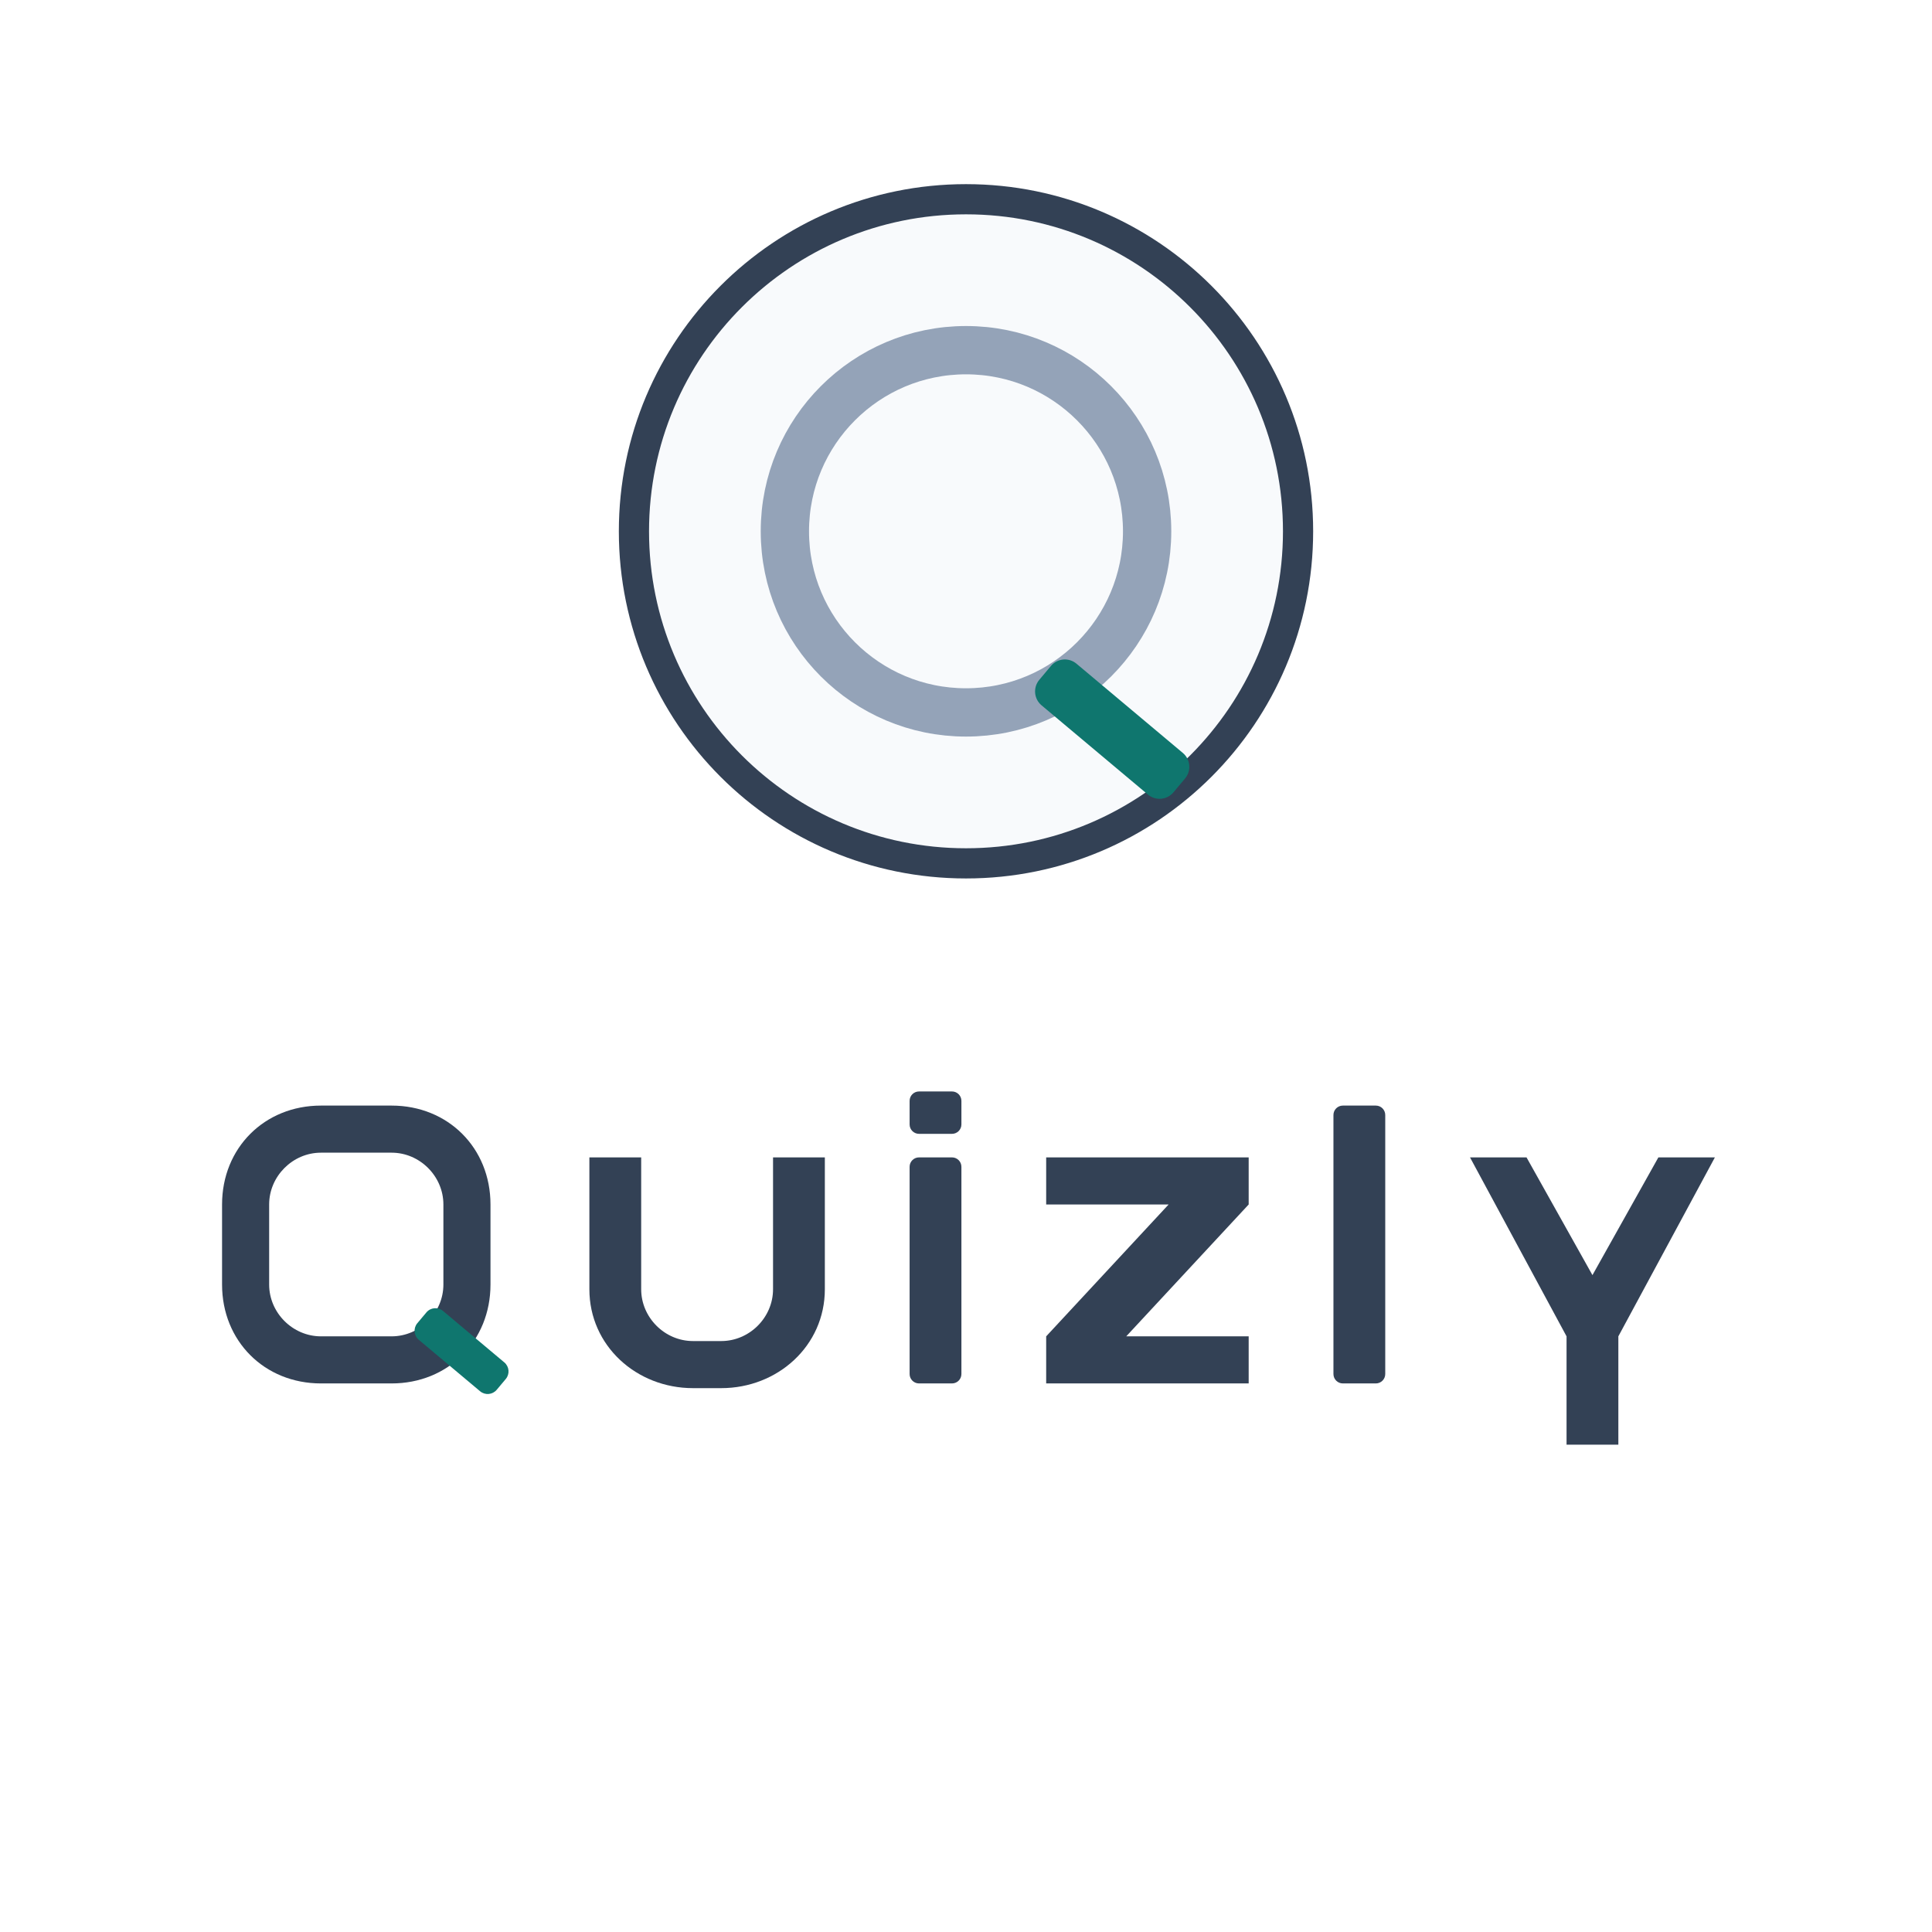
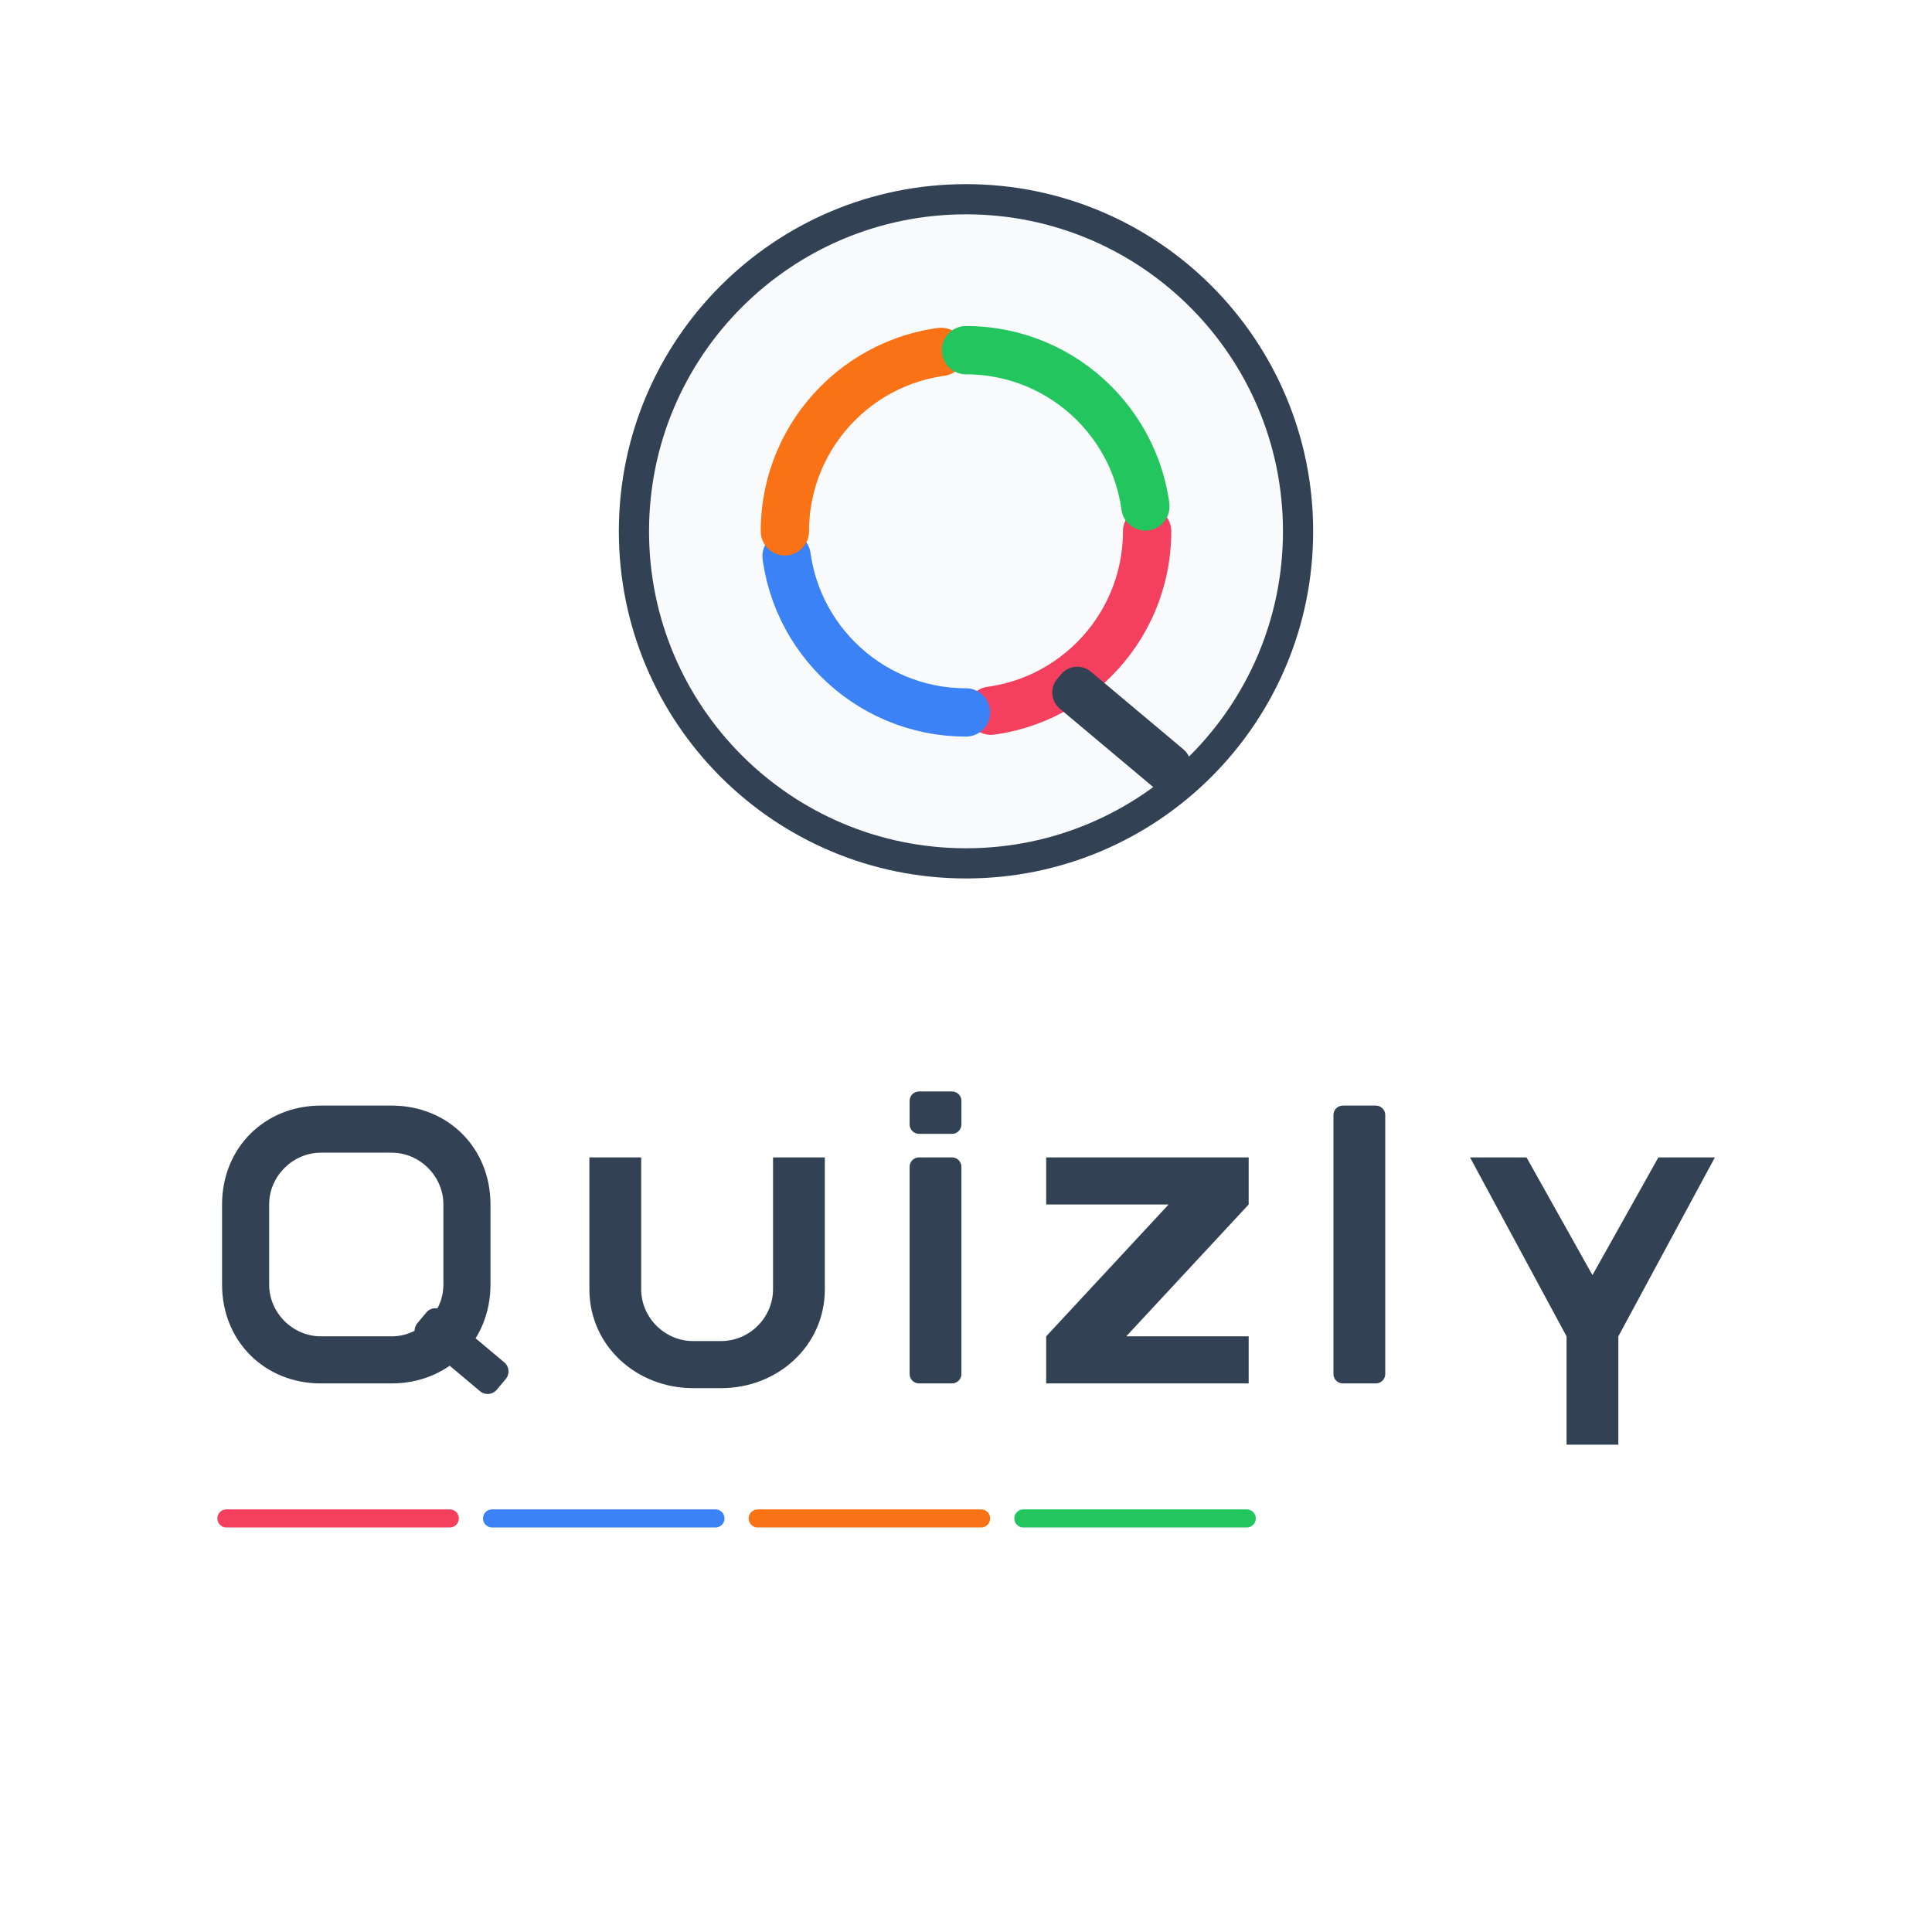
<svg xmlns="http://www.w3.org/2000/svg" width="640" height="640" viewBox="0 0 640 640" fill="none" role="img" aria-labelledby="title desc">
  <g transform="translate(184 40)">
    <circle cx="136" cy="136" r="110" fill="#F8FAFC" stroke="#334155" stroke-width="10" />
-     <circle cx="136" cy="136" r="60" fill="none" stroke="#94A3B8" stroke-width="16" />
-     <rect x="168" y="176" width="58" height="18" rx="6" transform="rotate(40 168 176)" fill="#0F766E" />
+     <circle cx="136" cy="136" r="60" fill="none" stroke="#F43F5E" stroke-width="16" stroke-linecap="round" stroke-dasharray="86 290.99" stroke-dashoffset="0" />
+     <circle cx="136" cy="136" r="60" fill="none" stroke="#3B82F6" stroke-width="16" stroke-linecap="round" stroke-dasharray="86 290.99" stroke-dashoffset="-94.25" />
+     <circle cx="136" cy="136" r="60" fill="none" stroke="#F97316" stroke-width="16" stroke-linecap="round" stroke-dasharray="86 290.99" stroke-dashoffset="-188.50" />
+     <circle cx="136" cy="136" r="60" fill="none" stroke="#22C55E" stroke-width="16" stroke-linecap="round" stroke-dasharray="86 290.99" stroke-dashoffset="-282.75" />
+     <rect x="172" y="178" width="54" height="16" rx="7" transform="rotate(40 172 178)" fill="#334155" />
  </g>
  <g transform="translate(72 360) scale(0.78)" fill="#334155">
    <path fill-rule="evenodd" d="M44 8C20 8 2 26 2 50V84C2 108 20 126 44 126H74C98 126 116 108 116 84V50C116 26 98 8 74 8H44ZM44 28H74C86 28 96 38 96 50V84C96 96 86 106 74 106H44C32 106 22 96 22 84V50C22 38 32 28 44 28Z" />
-     <rect x="92" y="92" width="44" height="16" rx="5" transform="rotate(40 92 92)" fill="#0F766E" />
+     <rect x="92" y="92" width="44" height="16" rx="5" transform="rotate(40 92 92)" />
    <path d="M158 30H180V86C180 98 190 108 202 108H214C226 108 236 98 236 86V30H258V86C258 110 238 128 214 128H202C178 128 158 110 158 86V30Z" />
    <rect x="294" y="30" width="22" height="96" rx="4" />
    <rect x="294" y="2" width="22" height="18" rx="4" />
    <path d="M352 30H438V50L386 106H438V126H352V106L404 50H352V30Z" />
    <rect x="474" y="8" width="22" height="118" rx="4" />
    <path d="M532 30H556L584 80L612 30H636L595 106V152H573V106L532 30Z" />
  </g>
+   <g transform="translate(72 500)">
+     <rect width="80" height="6" rx="3" fill="#F43F5E" />
+     <rect x="88" width="80" height="6" rx="3" fill="#3B82F6" />
+     <rect x="176" width="80" height="6" rx="3" fill="#F97316" />
+     <rect x="264" width="80" height="6" rx="3" fill="#22C55E" />
+   </g>
</svg>
